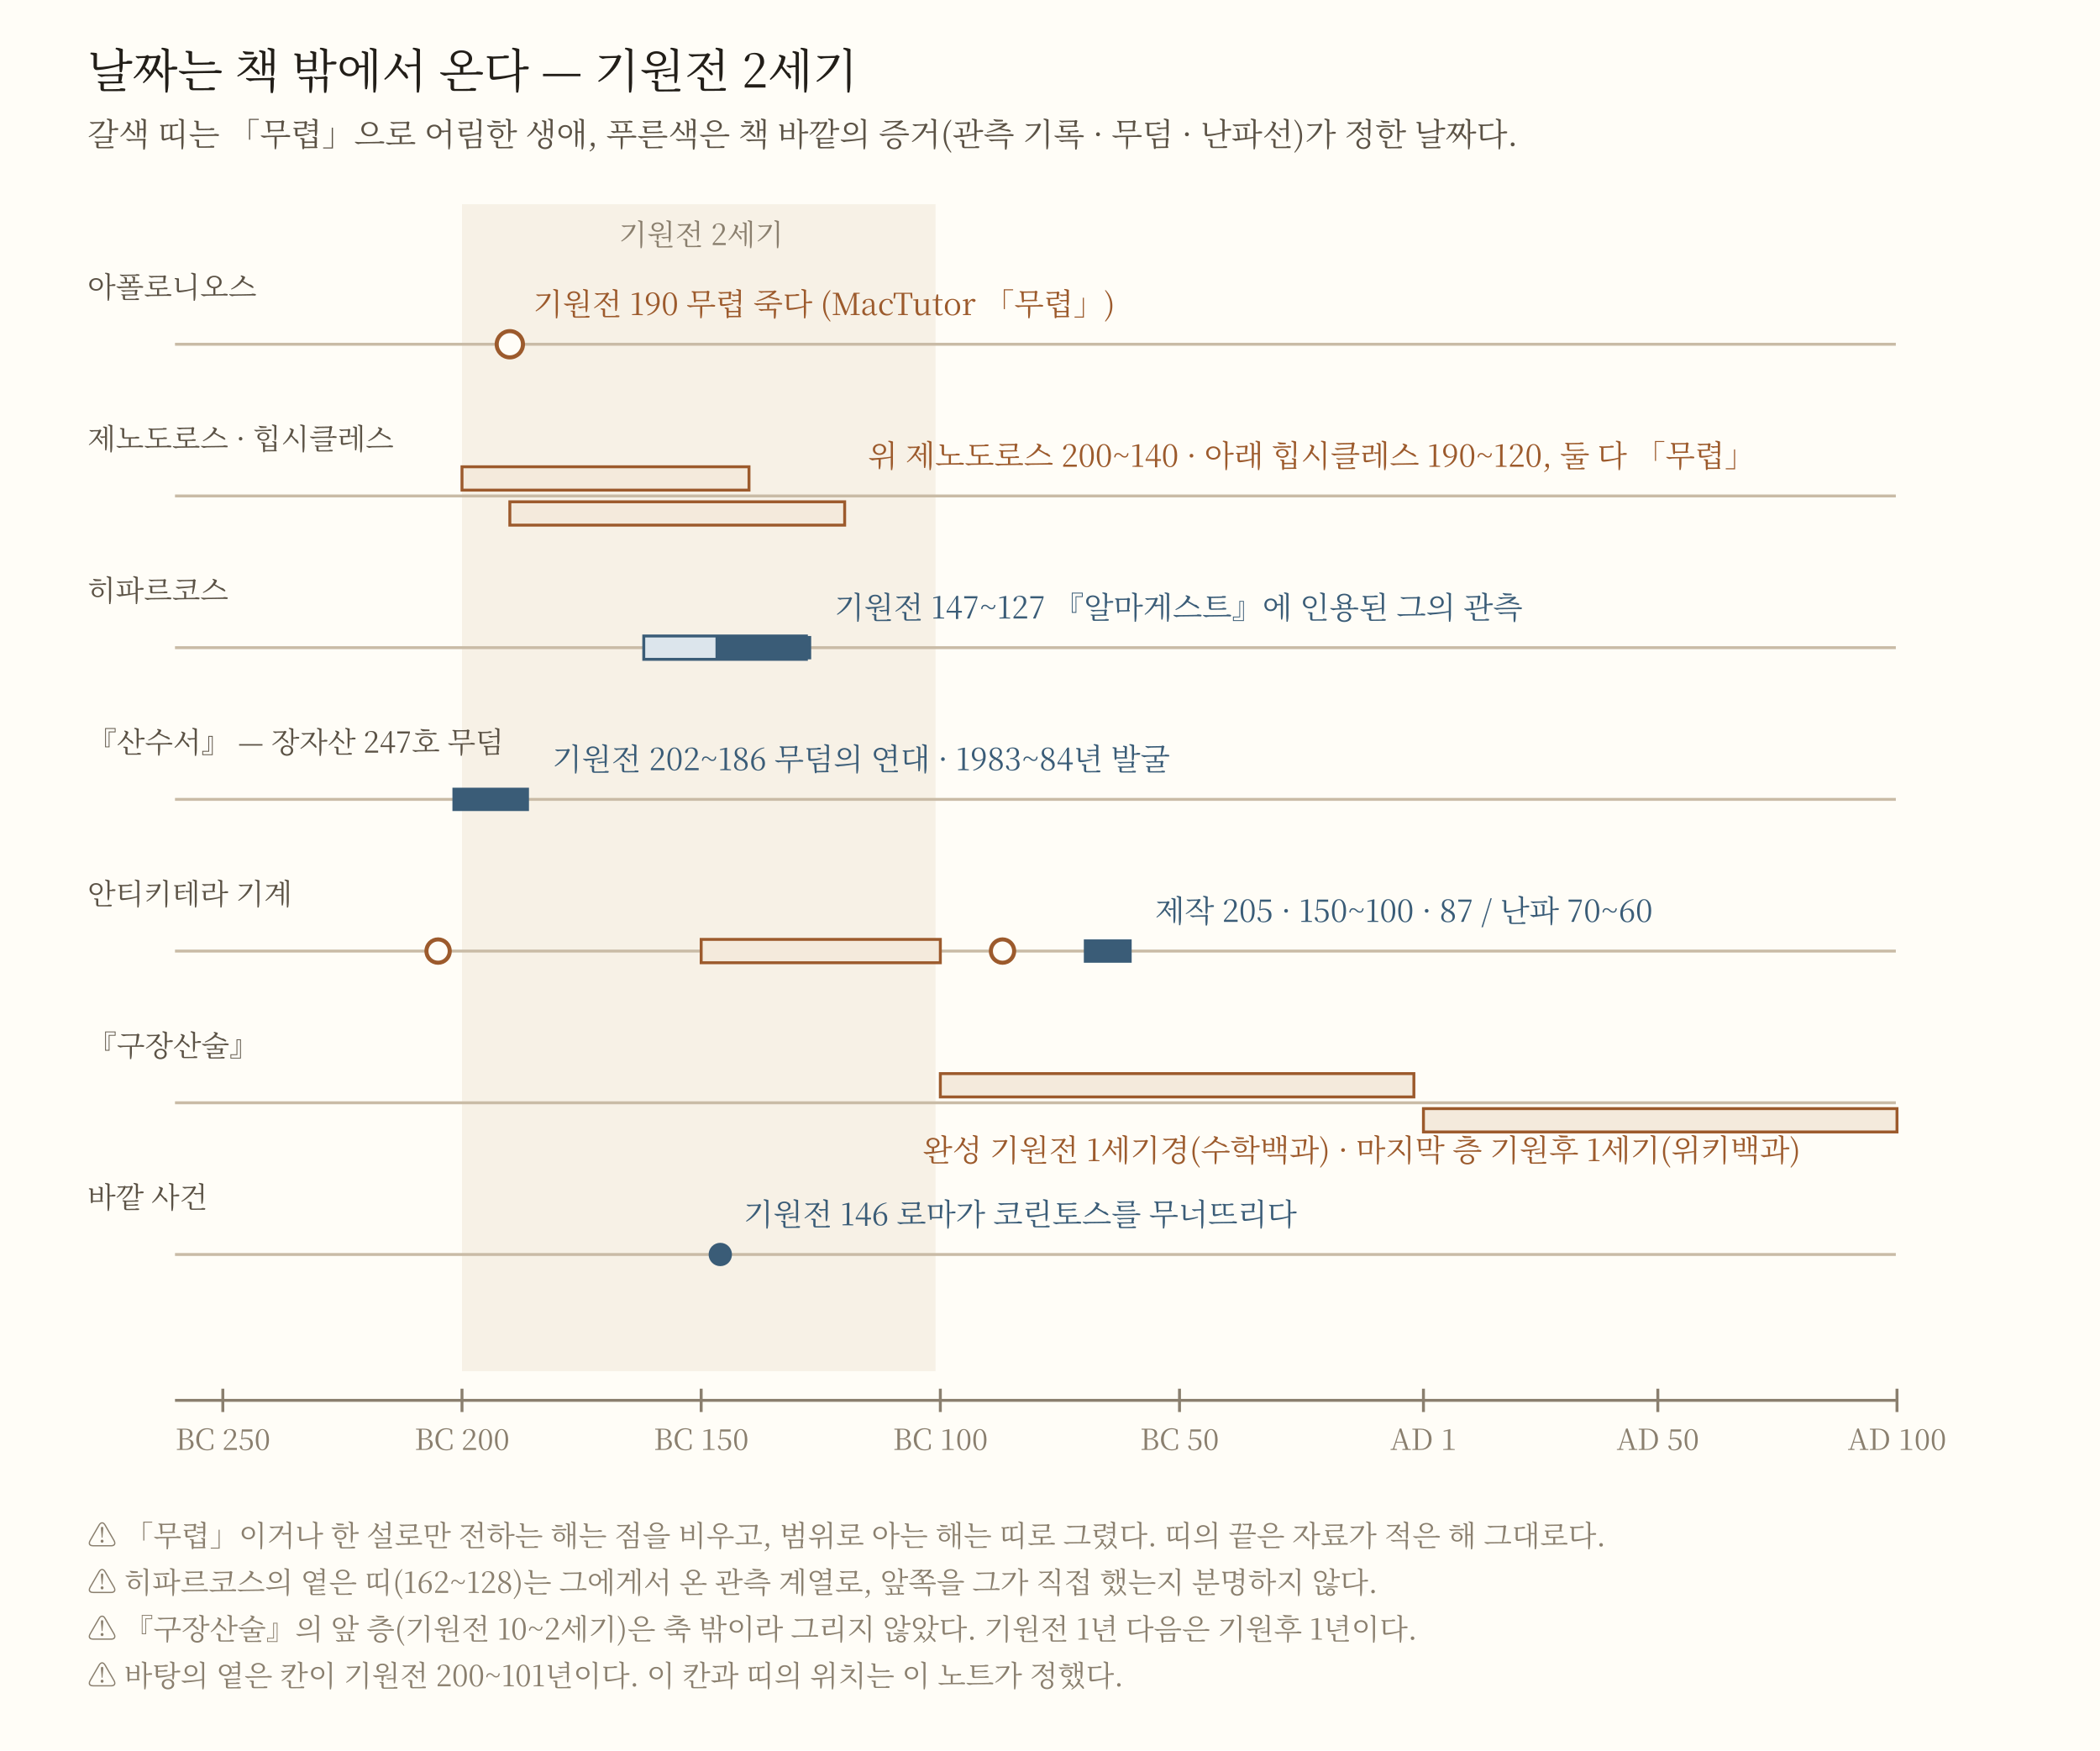
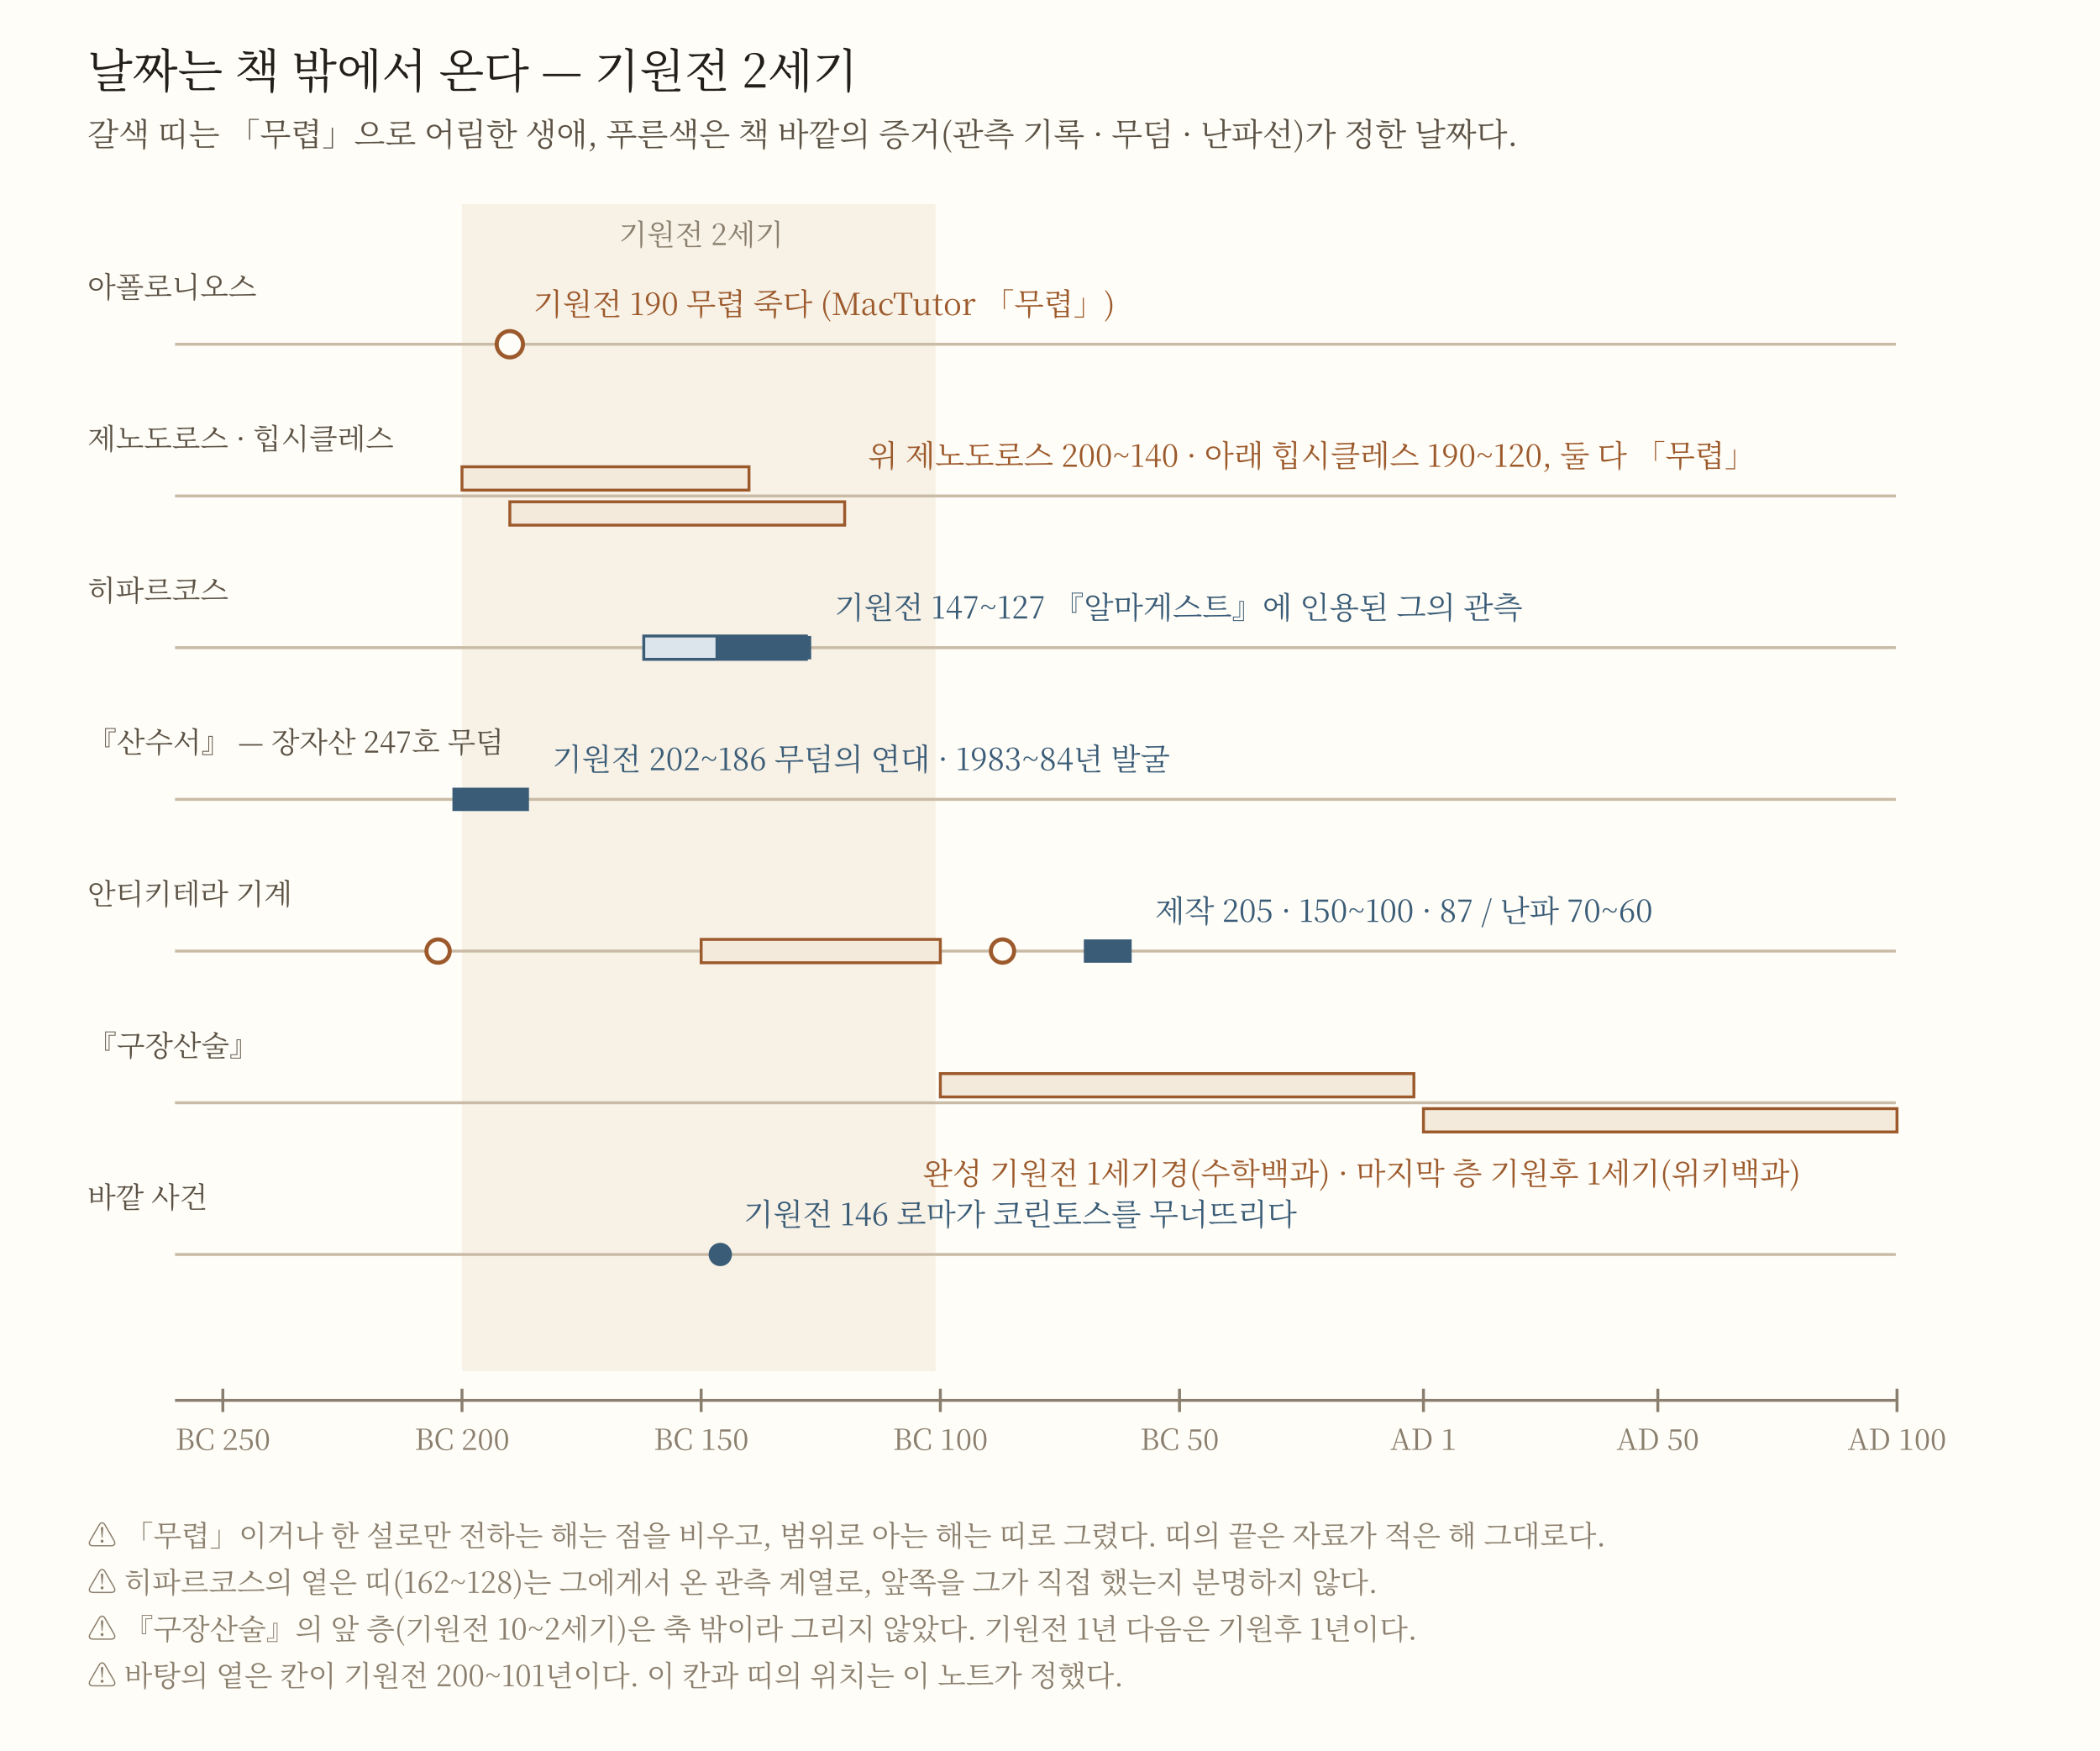
<svg xmlns="http://www.w3.org/2000/svg" viewBox="0 0 720 600" role="img" aria-label="그림 위쪽에 「날짜는 책 밖에서 온다 기원전 2세기」라는 표제가 있고 그 아래에 갈색 띠는 「무렵」으로 어림한 생애, 푸른색은 책 바깥의 증거(관측 기록 · 무덤 · 난파선)가 정한 날짜라고 적혀 있다. 가로축은 BC 250부터 AD 100까지 쉰 해마다 눈금이 있고, 기원전 200~101년 자리에 기원전 2세기라고 적힌 옅은 칸이 세로로 깔려 있다. 줄이 일곱 개 있다. 첫 줄 아폴로니오스에는 기원전 190년 자리에 빈 갈색 점과 기원전 190 무렵 죽다 (MacTutor 「무렵」)라는 글이 있다. 둘째 줄 제노도로스 · 힙시클레스에는 갈색 띠 둘이 위아래로 있고 위 제노도로스 200~140 · 아래 힙시클레스 190~120, 둘 다 「무렵」이라고 적혀 있다. 셋째 줄 히파르코스에는 옅은 푸른 띠 위에 진한 푸른 띠가 겹쳐 있고 기원전 147~127 『알마게스트』에 인용된 그의 관측이라고 적혀 있다. 넷째 줄 『산수서』 장자산 247호 무덤에는 기원전 202~186 자리에 진한 푸른 띠가 있고 기원전 202~186 무덤의 연대 · 1983~84년 발굴이라고 적혀 있다. 다섯째 줄 안티키테라 기계에는 205년 빈 점, 150~100년 갈색 띠, 87년 빈 점, 70~60년 진한 푸른 띠가 있고 제작 205 · 150~100 · 87 / 난파 70~60 이라고 적혀 있다. 여섯째 줄 『구장산술』에는 기원전 100~1년과 기원후 1~100년의 갈색 띠 둘이 엇갈려 있고 완성 기원전 1세기경(수학백과) · 마지막 층 기원후 1세기(위키백과)라고 적혀 있다. 일곱째 줄 바깥 사건에는 기원전 146년 자리에 푸른 점과 기원전 146 로마가 코린토스를 무너뜨리다라는 글이 있다. 맨 아래에 단서가 넷 있다. 첫째, 「무렵」이거나 한 설로만 전하는 해는 점을 비우고 범위로 아는 해는 띠로 그렸으며 띠의 끝은 자료가 적은 해 그대로다. 둘째, 히파르코스의 옅은 띠(162~128)는 그에게서 온 관측 계열로 앞쪽을 그가 직접 했는지 분명하지 않다. 셋째, 『구장산술』의 앞 층(기원전 10~2세기)은 축 밖이라 그리지 않았고 기원전 1년 다음은 기원후 1년이다. 넷째, 바탕의 옅은 칸이 기원전 200~101년이고 이 칸과 띠의 위치는 이 노트가 정했다">
  <style>
    text{font-family:EB Garamond, Georgia, 'Noto Serif KR', 'Noto Serif CJK KR', NanumMyeongjo, Batang, AppleMyungjo, serif;fill:#221E18;}
    .dim{fill:#5B5245;} .sien{fill:#9C5A2C;} .ax{fill:#8A7F6E;} .blue{fill:#3A5C77;}
    .axis{stroke:#8A7F6E;stroke-width:1;} .tick{stroke:#8A7F6E;stroke-width:1;}
    .row{stroke:#C9BBA6;stroke-width:1;fill:none;}
    .est{fill:#F4EADC;stroke:#9C5A2C;stroke-width:1;}
    .ext{fill:#3A5C77;}
    .extl{fill:#DCE5EC;stroke:#3A5C77;stroke-width:1;}
    .sd{fill:#9C5A2C;} .sring{fill:#FFFDF7;stroke:#9C5A2C;stroke-width:1.4;}
    .cd{fill:#3A5C77;}
    .band{fill:#F7F1E6;}
  </style>
  <rect width="720" height="600" fill="#FFFDF7" />
  <text x="30" y="30" font-size="16">날짜는 책 밖에서 온다 — 기원전 2세기</text>
  <text x="30" y="50" font-size="11" class="dim">갈색 띠는 「무렵」으로 어림한 생애, 푸른색은 책 바깥의 증거(관측 기록 · 무덤 · 난파선)가 정한 날짜다.</text>
  <rect x="158.4" y="70" width="162.36" height="400" class="band" />
  <text x="240.4" y="84" font-size="10" class="ax" text-anchor="middle">기원전 2세기</text>
  <text x="30" y="102" font-size="10" class="dim">아폴로니오스</text>
  <line x1="60" y1="118" x2="650" y2="118" class="row" />
  <circle cx="174.8" cy="118" r="4.5" class="sring" />
  <text x="182.8" y="108" font-size="10.5" class="sien">기원전 190 무렵 죽다 (MacTutor 「무렵」)</text>
  <text x="30" y="154" font-size="10" class="dim">제노도로스 · 힙시클레스</text>
  <line x1="60" y1="170" x2="650" y2="170" class="row" />
  <rect x="158.4" y="160" width="98.40" height="8" class="est" />
  <rect x="174.8" y="172" width="114.80" height="8" class="est" />
  <text x="297.6" y="160" font-size="10.5" class="sien">위 제노도로스 200~140 · 아래 힙시클레스 190~120, 둘 다 「무렵」</text>
  <text x="30" y="206" font-size="10" class="dim">히파르코스</text>
  <line x1="60" y1="222" x2="650" y2="222" class="row" />
  <rect x="220.72" y="218" width="55.76" height="8" class="extl" />
  <rect x="245.32" y="218" width="32.80" height="8" class="ext" />
  <text x="286.12" y="212" font-size="10.5" class="blue">기원전 147~127 『알마게스트』에 인용된 그의 관측</text>
  <text x="30" y="258" font-size="10" class="dim">『산수서』 — 장자산 247호 무덤</text>
  <line x1="60" y1="274" x2="650" y2="274" class="row" />
  <rect x="155.12" y="270" width="26.24" height="8" class="ext" />
  <text x="189.36" y="264" font-size="10.5" class="blue">기원전 202~186 무덤의 연대 · 1983~84년 발굴</text>
  <text x="30" y="310" font-size="10" class="dim">안티키테라 기계</text>
  <line x1="60" y1="326" x2="650" y2="326" class="row" />
  <circle cx="150.2" cy="326" r="4" class="sring" />
  <rect x="240.4" y="322" width="82.00" height="8" class="est" />
  <circle cx="343.72" cy="326" r="4" class="sring" />
  <rect x="371.6" y="322" width="16.40" height="8" class="ext" />
  <text x="396" y="316" font-size="10.5" class="blue">제작 205 · 150~100 · 87 / 난파 70~60</text>
  <text x="30" y="362" font-size="10" class="dim">『구장산술』</text>
  <line x1="60" y1="378" x2="650" y2="378" class="row" />
  <rect x="322.4" y="368" width="162.36" height="8" class="est" />
  <rect x="488.04" y="380" width="162.36" height="8" class="est" />
-   <text x="316.4" y="398" font-size="10.5" class="sien">완성 기원전 1세기경(수학백과) · 마지막 층 기원후 1세기(위키백과)</text>
+   <text x="316.4" y="406" font-size="10.5" class="sien">완성 기원전 1세기경(수학백과) · 마지막 층 기원후 1세기(위키백과)</text>
  <text x="30" y="414" font-size="10" class="dim">바깥 사건</text>
  <line x1="60" y1="430" x2="650" y2="430" class="row" />
  <circle cx="246.96" cy="430" r="4" class="cd" />
  <text x="254.96" y="420" font-size="10.5" class="blue">기원전 146 로마가 코린토스를 무너뜨리다</text>
  <line x1="60" y1="480" x2="650" y2="480" class="axis" />
  <line x1="76.4" y1="476" x2="76.4" y2="484" class="tick" />
  <text x="76.4" y="497" font-size="10" class="ax" text-anchor="middle">BC 250</text>
  <line x1="158.4" y1="476" x2="158.4" y2="484" class="tick" />
  <text x="158.4" y="497" font-size="10" class="ax" text-anchor="middle">BC 200</text>
  <line x1="240.4" y1="476" x2="240.4" y2="484" class="tick" />
  <text x="240.4" y="497" font-size="10" class="ax" text-anchor="middle">BC 150</text>
  <line x1="322.4" y1="476" x2="322.4" y2="484" class="tick" />
  <text x="322.4" y="497" font-size="10" class="ax" text-anchor="middle">BC 100</text>
  <line x1="404.4" y1="476" x2="404.4" y2="484" class="tick" />
  <text x="404.4" y="497" font-size="10" class="ax" text-anchor="middle">BC 50</text>
  <line x1="488.04" y1="476" x2="488.04" y2="484" class="tick" />
  <text x="488.04" y="497" font-size="10" class="ax" text-anchor="middle">AD 1</text>
  <line x1="568.4" y1="476" x2="568.4" y2="484" class="tick" />
  <text x="568.4" y="497" font-size="10" class="ax" text-anchor="middle">AD 50</text>
  <line x1="650.4" y1="476" x2="650.4" y2="484" class="tick" />
  <text x="650.4" y="497" font-size="10" class="ax" text-anchor="middle">AD 100</text>
  <text x="30" y="530" font-size="10" class="ax">⚠ 「무렵」이거나 한 설로만 전하는 해는 점을 비우고, 범위로 아는 해는 띠로 그렸다. 띠의 끝은 자료가 적은 해 그대로다.</text>
  <text x="30" y="546" font-size="10" class="ax">⚠ 히파르코스의 옅은 띠(162~128)는 그에게서 온 관측 계열로, 앞쪽을 그가 직접 했는지 분명하지 않다.</text>
  <text x="30" y="562" font-size="10" class="ax">⚠ 『구장산술』의 앞 층(기원전 10~2세기)은 축 밖이라 그리지 않았다. 기원전 1년 다음은 기원후 1년이다.</text>
  <text x="30" y="578" font-size="10" class="ax">⚠ 바탕의 옅은 칸이 기원전 200~101년이다. 이 칸과 띠의 위치는 이 노트가 정했다.</text>
</svg>
